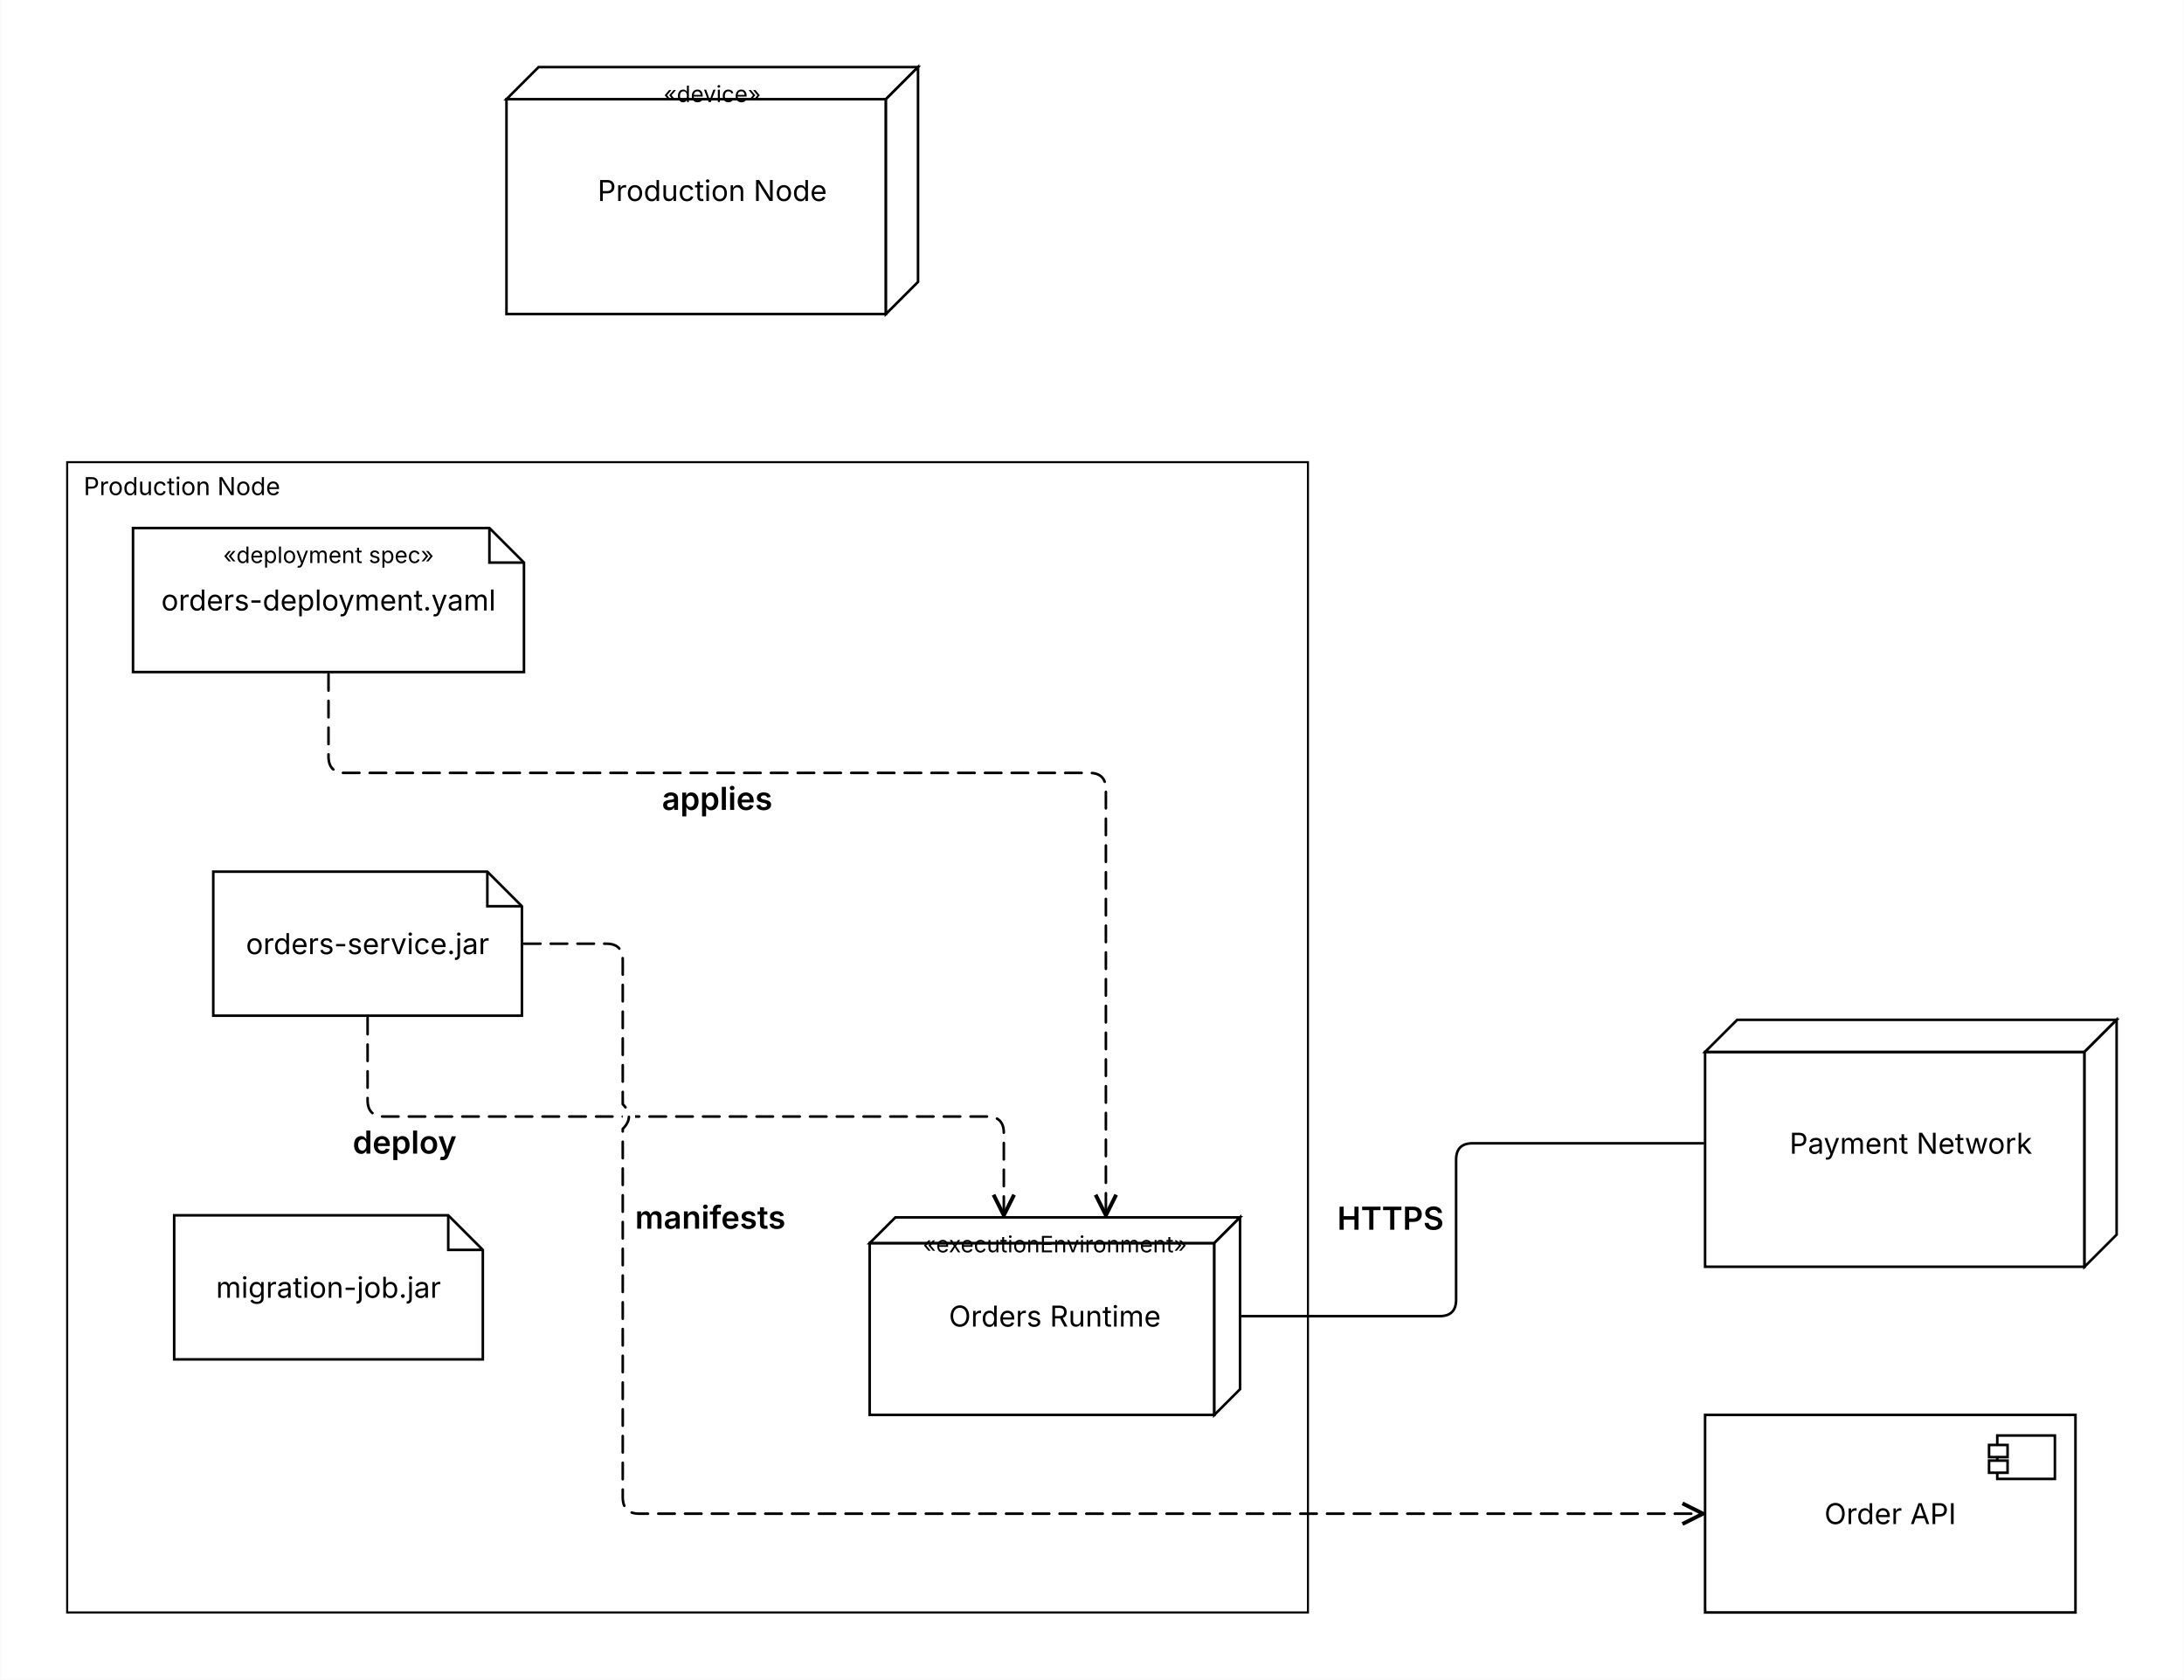
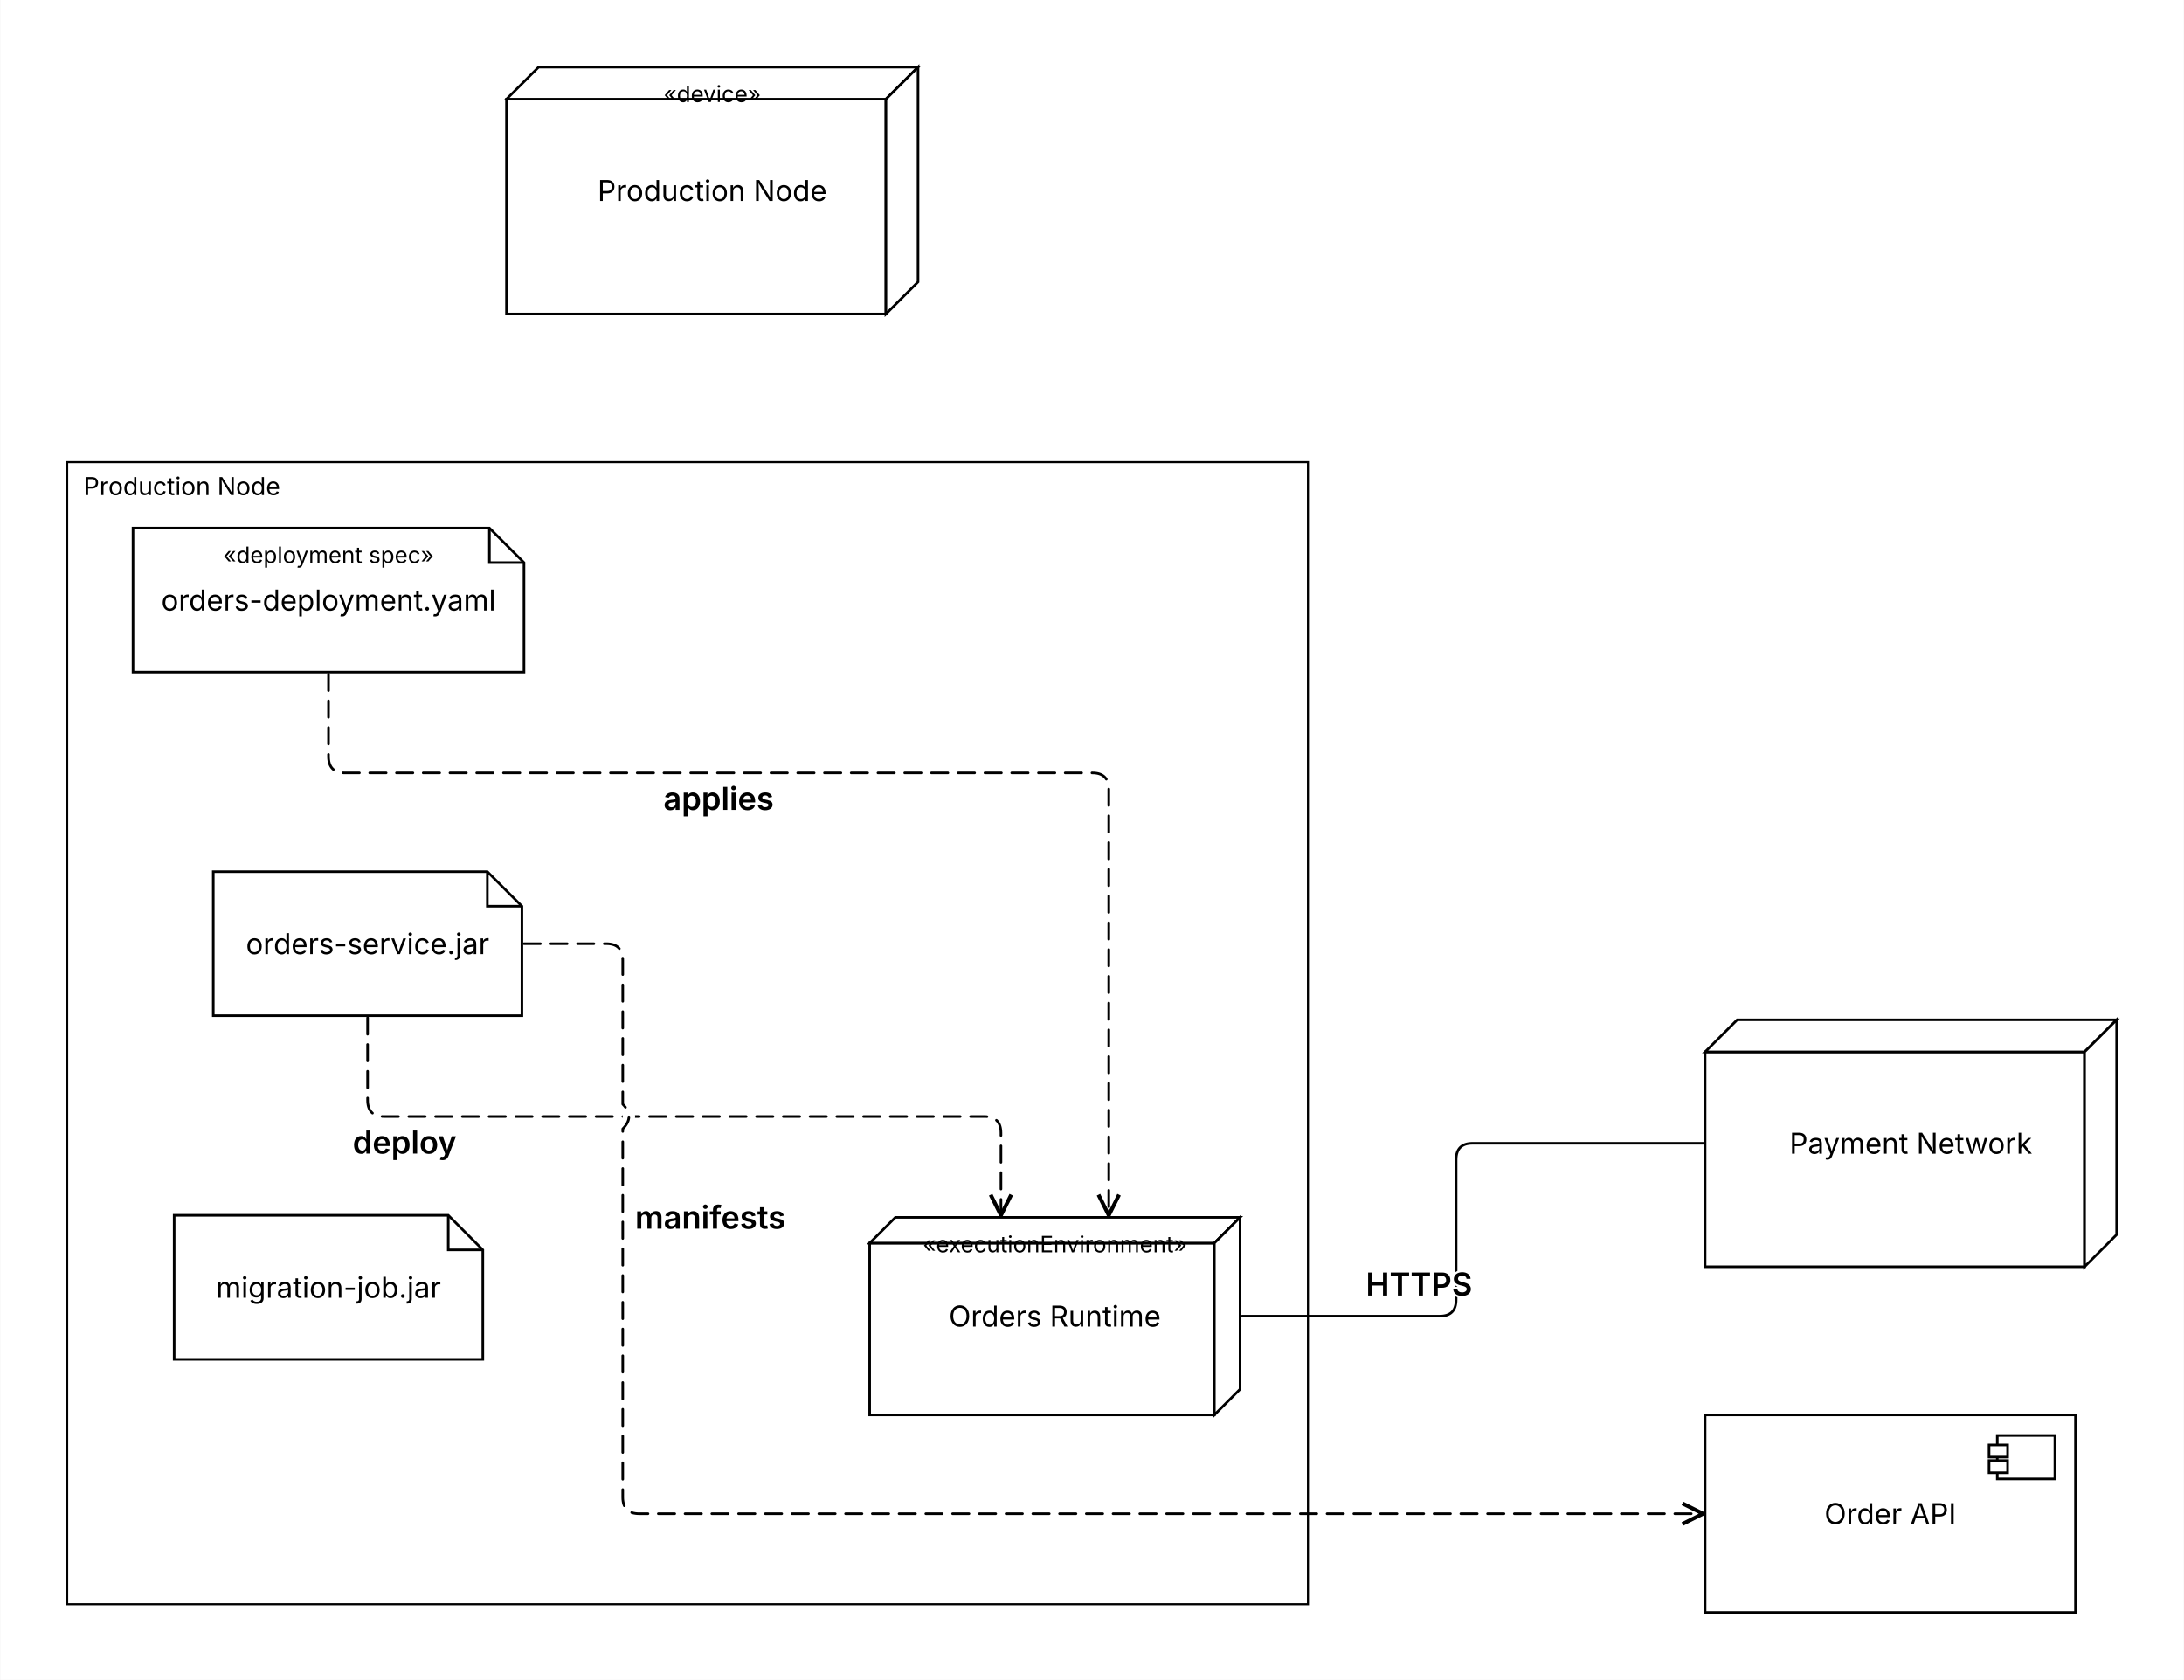
<svg xmlns="http://www.w3.org/2000/svg" role="img" width="1061" height="816" viewBox="-20.5 -20.6 1061.1 816.3">
  <rect x="-20.5" y="-20.6" width="1061.1" height="816.3" fill="#ffffff" />
  <g font-family="Inter, Arial, sans-serif" font-size="14">
    <g data-dediren-group-id="prod-node-boundary" data-dediren-group-type="Device" data-dediren-group-source-id="device-prod-node">
-       <rect x="12.0" y="204.0" width="603.0" height="559.0" rx="0" fill="#ffffff" stroke="#000000" stroke-width="1" />
+       <rect x="12.0" y="204.0" width="603.0" height="555.0" rx="0" fill="#ffffff" stroke="#000000" stroke-width="1" />
      <text x="20.0" y="220.0" fill="#000000" font-size="12">Production Node</text>
    </g>
    <g data-dediren-edge-id="deploy-orders-service">
      <marker id="marker-end-deploy-orders-service" data-dediren-edge-marker-end="open_arrow" markerWidth="10" markerHeight="10" refX="9" refY="5" orient="auto">
        <path d="M 1 1 L 9 5 L 1 9" fill="none" stroke="#000000" stroke-width="1.5" />
      </marker>
-       <path d="M 158.0 474.0 L 158.0 514.0 Q 158.0 522.0 166.0 522.0 L 459.2 522.0 Q 467.2 522.0 467.2 530.0 L 467.2 570.0" fill="none" stroke="#000000" stroke-width="1.25" stroke-linecap="round" stroke-linejoin="round" stroke-dasharray="8 5" marker-end="url(#marker-end-deploy-orders-service)" />
+       <path d="M 158.0 474.0 L 158.0 514.0 Q 158.0 522.0 166.0 522.0 L 457.8 522.0 Q 465.8 522.0 465.8 530.0 L 465.8 570.0" fill="none" stroke="#000000" stroke-width="1.25" stroke-linecap="round" stroke-linejoin="round" stroke-dasharray="8 5" marker-end="url(#marker-end-deploy-orders-service)" />
      <text x="176.0" y="540.0" text-anchor="middle" fill="none" font-size="15.4" font-weight="600" stroke="#ffffff" stroke-width="2">deploy</text>
      <text x="176.0" y="540.0" text-anchor="middle" fill="#000000" font-size="15.4" font-weight="600">deploy</text>
    </g>
    <g data-dediren-edge-id="deploy-orders-spec">
      <marker id="marker-end-deploy-orders-spec" data-dediren-edge-marker-end="open_arrow" markerWidth="10" markerHeight="10" refX="9" refY="5" orient="auto">
        <path d="M 1 1 L 9 5 L 1 9" fill="none" stroke="#000000" stroke-width="1.5" />
      </marker>
-       <path d="M 139.0 307.0 L 139.0 347.0 Q 139.0 355.0 147.0 355.0 L 508.8 355.0 Q 516.8 355.0 516.8 363.0 L 516.8 570.0" fill="none" stroke="#000000" stroke-width="1.25" stroke-linecap="round" stroke-linejoin="round" stroke-dasharray="8 5" marker-end="url(#marker-end-deploy-orders-spec)" />
-       <text x="327.9" y="373.0" text-anchor="middle" fill="none" font-size="15.4" font-weight="600" stroke="#ffffff" stroke-width="2">applies</text>
-       <text x="327.9" y="373.0" text-anchor="middle" fill="#000000" font-size="15.4" font-weight="600">applies</text>
+       <path d="M 139.0 307.0 L 139.0 347.0 Q 139.0 355.0 147.0 355.0 L 510.2 355.0 Q 518.2 355.0 518.2 363.0 L 518.2 570.0" fill="none" stroke="#000000" stroke-width="1.25" stroke-linecap="round" stroke-linejoin="round" stroke-dasharray="8 5" marker-end="url(#marker-end-deploy-orders-spec)" />
+       <text x="328.6" y="373.0" text-anchor="middle" fill="none" font-size="15.4" font-weight="600" stroke="#ffffff" stroke-width="2">applies</text>
+       <text x="328.6" y="373.0" text-anchor="middle" fill="#000000" font-size="15.4" font-weight="600">applies</text>
    </g>
    <g data-dediren-edge-id="artifact-manifests-order-api">
      <marker id="marker-end-artifact-manifests-order-api" data-dediren-edge-marker-end="open_arrow" markerWidth="10" markerHeight="10" refX="9" refY="5" orient="auto">
        <path d="M 1 1 L 9 5 L 1 9" fill="none" stroke="#000000" stroke-width="1.5" />
      </marker>
      <g data-dediren-line-jump-masks="artifact-manifests-order-api">
        <path d="M 282.0 516.0 Q 288.0 522.0 282.0 528.0" fill="none" stroke="#ffffff" stroke-width="6" />
      </g>
-       <path d="M 234.0 438.0 L 274.0 438.0 Q 282.0 438.0 282.0 446.0 L 282.0 516.0 Q 288.0 522.0 282.0 528.0 L 282.0 707.0 Q 282.0 715.0 290.0 715.0 L 330.0 715.0 L 492.5 715.0 L 639.0 715.0 L 807.0 715.0" fill="none" stroke="#000000" stroke-width="1.25" stroke-linecap="round" stroke-linejoin="round" stroke-dasharray="8 5" marker-end="url(#marker-end-artifact-manifests-order-api)" />
+       <path d="M 234.0 438.0 L 274.0 438.0 Q 282.0 438.0 282.0 446.0 L 282.0 516.0 Q 288.0 522.0 282.0 528.0 L 282.0 707.0 Q 282.0 715.0 290.0 715.0 L 807.0 715.0" fill="none" stroke="#000000" stroke-width="1.25" stroke-linecap="round" stroke-linejoin="round" stroke-dasharray="8 5" marker-end="url(#marker-end-artifact-manifests-order-api)" />
      <text x="288.0" y="576.5" text-anchor="start" fill="none" font-size="15.4" font-weight="600" stroke="#ffffff" stroke-width="2">manifests</text>
      <text x="288.0" y="576.5" text-anchor="start" fill="#000000" font-size="15.4" font-weight="600">manifests</text>
    </g>
    <g data-dediren-edge-id="orders-runtime-payment-path">
-       <path d="M 583.0 619.0 L 639.0 619.0 L 679.0 619.0 Q 687.0 619.0 687.0 611.0 L 687.0 543.0 Q 687.0 535.0 695.0 535.0 L 807.0 535.0" fill="none" stroke="#000000" stroke-width="1.25" stroke-linecap="round" stroke-linejoin="round" />
-       <text x="681.0" y="577.0" text-anchor="end" fill="none" font-size="15.4" font-weight="600" stroke="#ffffff" stroke-width="2">HTTPS</text>
-       <text x="681.0" y="577.0" text-anchor="end" fill="#000000" font-size="15.4" font-weight="600">HTTPS</text>
+       <path d="M 583.0 619.0 L 679.0 619.0 Q 687.0 619.0 687.0 611.0 L 687.0 543.0 Q 687.0 535.0 695.0 535.0 L 807.0 535.0" fill="none" stroke="#000000" stroke-width="1.25" stroke-linecap="round" stroke-linejoin="round" />
+       <text x="669.0" y="609.0" text-anchor="middle" fill="none" font-size="15.4" font-weight="600" stroke="#ffffff" stroke-width="2">HTTPS</text>
+       <text x="669.0" y="609.0" text-anchor="middle" fill="#000000" font-size="15.4" font-weight="600">HTTPS</text>
    </g>
    <g data-dediren-node-id="device-prod-node">
      <g data-dediren-node-shape="uml_device">
        <rect x="225.5" y="27.6" width="184.4" height="104.4" rx="0" fill="#ffffff" stroke="#000000" stroke-width="1.25" />
        <path data-dediren-deployment-target-part="top" d="M 225.5 27.6 L 241.1 12.0 L 425.5 12.0 L 409.9 27.6 Z" fill="#ffffff" stroke="#000000" stroke-width="1.25" />
        <path data-dediren-deployment-target-part="side" d="M 409.9 27.6 L 425.5 12.0 L 425.5 116.4 L 409.9 132.0 Z" fill="#ffffff" stroke="#000000" stroke-width="1.25" />
      </g>
      <g data-dediren-node-decorator="uml_device">
        <text x="325.5" y="29.0" text-anchor="middle" fill="#000000" font-size="11">«device»</text>
      </g>
      <text x="325.5" y="72.0" text-anchor="middle" dominant-baseline="middle" fill="#000000" font-size="14.0" textLength="104.2" lengthAdjust="spacing">Production Node</text>
    </g>
    <g data-dediren-node-id="ee-orders-runtime">
      <g data-dediren-node-shape="uml_execution_environment">
        <rect x="402.0" y="583.5" width="167.5" height="83.5" rx="0" fill="#ffffff" stroke="#000000" stroke-width="1.25" />
        <path data-dediren-deployment-target-part="top" d="M 402.0 583.5 L 414.5 571.0 L 582.0 571.0 L 569.5 583.5 Z" fill="#ffffff" stroke="#000000" stroke-width="1.25" />
        <path data-dediren-deployment-target-part="side" d="M 569.5 583.5 L 582.0 571.0 L 582.0 654.5 L 569.5 667.0 Z" fill="#ffffff" stroke="#000000" stroke-width="1.25" />
      </g>
      <g data-dediren-node-decorator="uml_execution_environment">
        <text x="492.0" y="588.0" text-anchor="middle" fill="#000000" font-size="11">«executionEnvironment»</text>
      </g>
      <text x="492.0" y="619.0" text-anchor="middle" dominant-baseline="middle" fill="#000000" font-size="14.0" textLength="98.7" lengthAdjust="spacing">Orders Runtime</text>
    </g>
    <g data-dediren-node-id="node-payment-network">
      <g data-dediren-node-shape="uml_node">
        <rect x="808.0" y="490.6" width="184.4" height="104.4" rx="0" fill="#ffffff" stroke="#000000" stroke-width="1.25" />
        <path data-dediren-deployment-target-part="top" d="M 808.0 490.6 L 823.6 475.0 L 1008.0 475.0 L 992.4 490.6 Z" fill="#ffffff" stroke="#000000" stroke-width="1.25" />
        <path data-dediren-deployment-target-part="side" d="M 992.4 490.6 L 1008.0 475.0 L 1008.0 579.4 L 992.4 595.0 Z" fill="#ffffff" stroke="#000000" stroke-width="1.25" />
      </g>
      <g data-dediren-node-decorator="uml_node" />
      <text x="908.0" y="535.0" text-anchor="middle" dominant-baseline="middle" fill="#000000" font-size="14.0" textLength="110.4" lengthAdjust="spacing">Payment Network</text>
    </g>
    <g data-dediren-node-id="artifact-orders-service">
      <g data-dediren-node-shape="uml_artifact">
        <path data-dediren-artifact-part="body" d="M 83.0 403.0 H 216.2 L 233.0 419.8 V 473.0 H 83.0 Z" fill="#ffffff" stroke="#000000" stroke-width="1.25" />
        <path data-dediren-artifact-part="fold" d="M 216.2 403.0 V 419.8 H 233.0" fill="none" stroke="#000000" stroke-width="1.25" />
      </g>
      <g data-dediren-node-decorator="uml_artifact" />
      <text x="158.0" y="438.0" text-anchor="middle" dominant-baseline="middle" fill="#000000" font-size="14.0" textLength="108.1" lengthAdjust="spacing">orders-service.jar</text>
    </g>
    <g data-dediren-node-id="artifact-migration-job">
      <g data-dediren-node-shape="uml_artifact">
        <path data-dediren-artifact-part="body" d="M 64.0 570.0 H 197.2 L 214.0 586.8 V 640.0 H 64.0 Z" fill="#ffffff" stroke="#000000" stroke-width="1.25" />
        <path data-dediren-artifact-part="fold" d="M 197.2 570.0 V 586.8 H 214.0" fill="none" stroke="#000000" stroke-width="1.25" />
      </g>
      <g data-dediren-node-decorator="uml_artifact" />
      <text x="139.0" y="605.0" text-anchor="middle" dominant-baseline="middle" fill="#000000" font-size="14.0" textLength="100.3" lengthAdjust="spacing">migration-job.jar</text>
    </g>
    <g data-dediren-node-id="deployment-spec-orders">
      <g data-dediren-node-shape="uml_deployment_specification">
        <path data-dediren-artifact-part="body" d="M 44.0 236.0 H 217.2 L 234.0 252.8 V 306.0 H 44.0 Z" fill="#ffffff" stroke="#000000" stroke-width="1.25" />
        <path data-dediren-artifact-part="fold" d="M 217.2 236.0 V 252.8 H 234.0" fill="none" stroke="#000000" stroke-width="1.25" />
      </g>
      <g data-dediren-node-decorator="uml_deployment_specification">
        <text x="139.0" y="253.0" text-anchor="middle" fill="#000000" font-size="11">«deployment spec»</text>
      </g>
      <text x="139.0" y="271.0" text-anchor="middle" dominant-baseline="middle" fill="#000000" font-size="14.0" textLength="150.1" lengthAdjust="spacing">orders-deployment.yaml</text>
    </g>
    <g data-dediren-node-id="component-order-api">
      <rect data-dediren-node-shape="uml_component" x="808.0" y="667.0" width="180.0" height="96.0" rx="0" fill="#ffffff" stroke="#000000" stroke-width="1.25" />
      <g data-dediren-node-decorator="uml_component">
        <rect x="950.0" y="677.0" width="28.0" height="21.1" fill="#ffffff" stroke="#000000" stroke-width="1.25" />
        <rect x="946.0" y="681.6" width="9.0" height="5.9" fill="#ffffff" stroke="#000000" stroke-width="1.25" />
        <rect x="946.0" y="689.2" width="9.0" height="5.9" fill="#ffffff" stroke="#000000" stroke-width="1.25" />
      </g>
      <text x="898.0" y="715.0" text-anchor="middle" dominant-baseline="middle" fill="#000000" font-size="14.0" textLength="62.2" lengthAdjust="spacing">Order API</text>
    </g>
  </g>
</svg>
